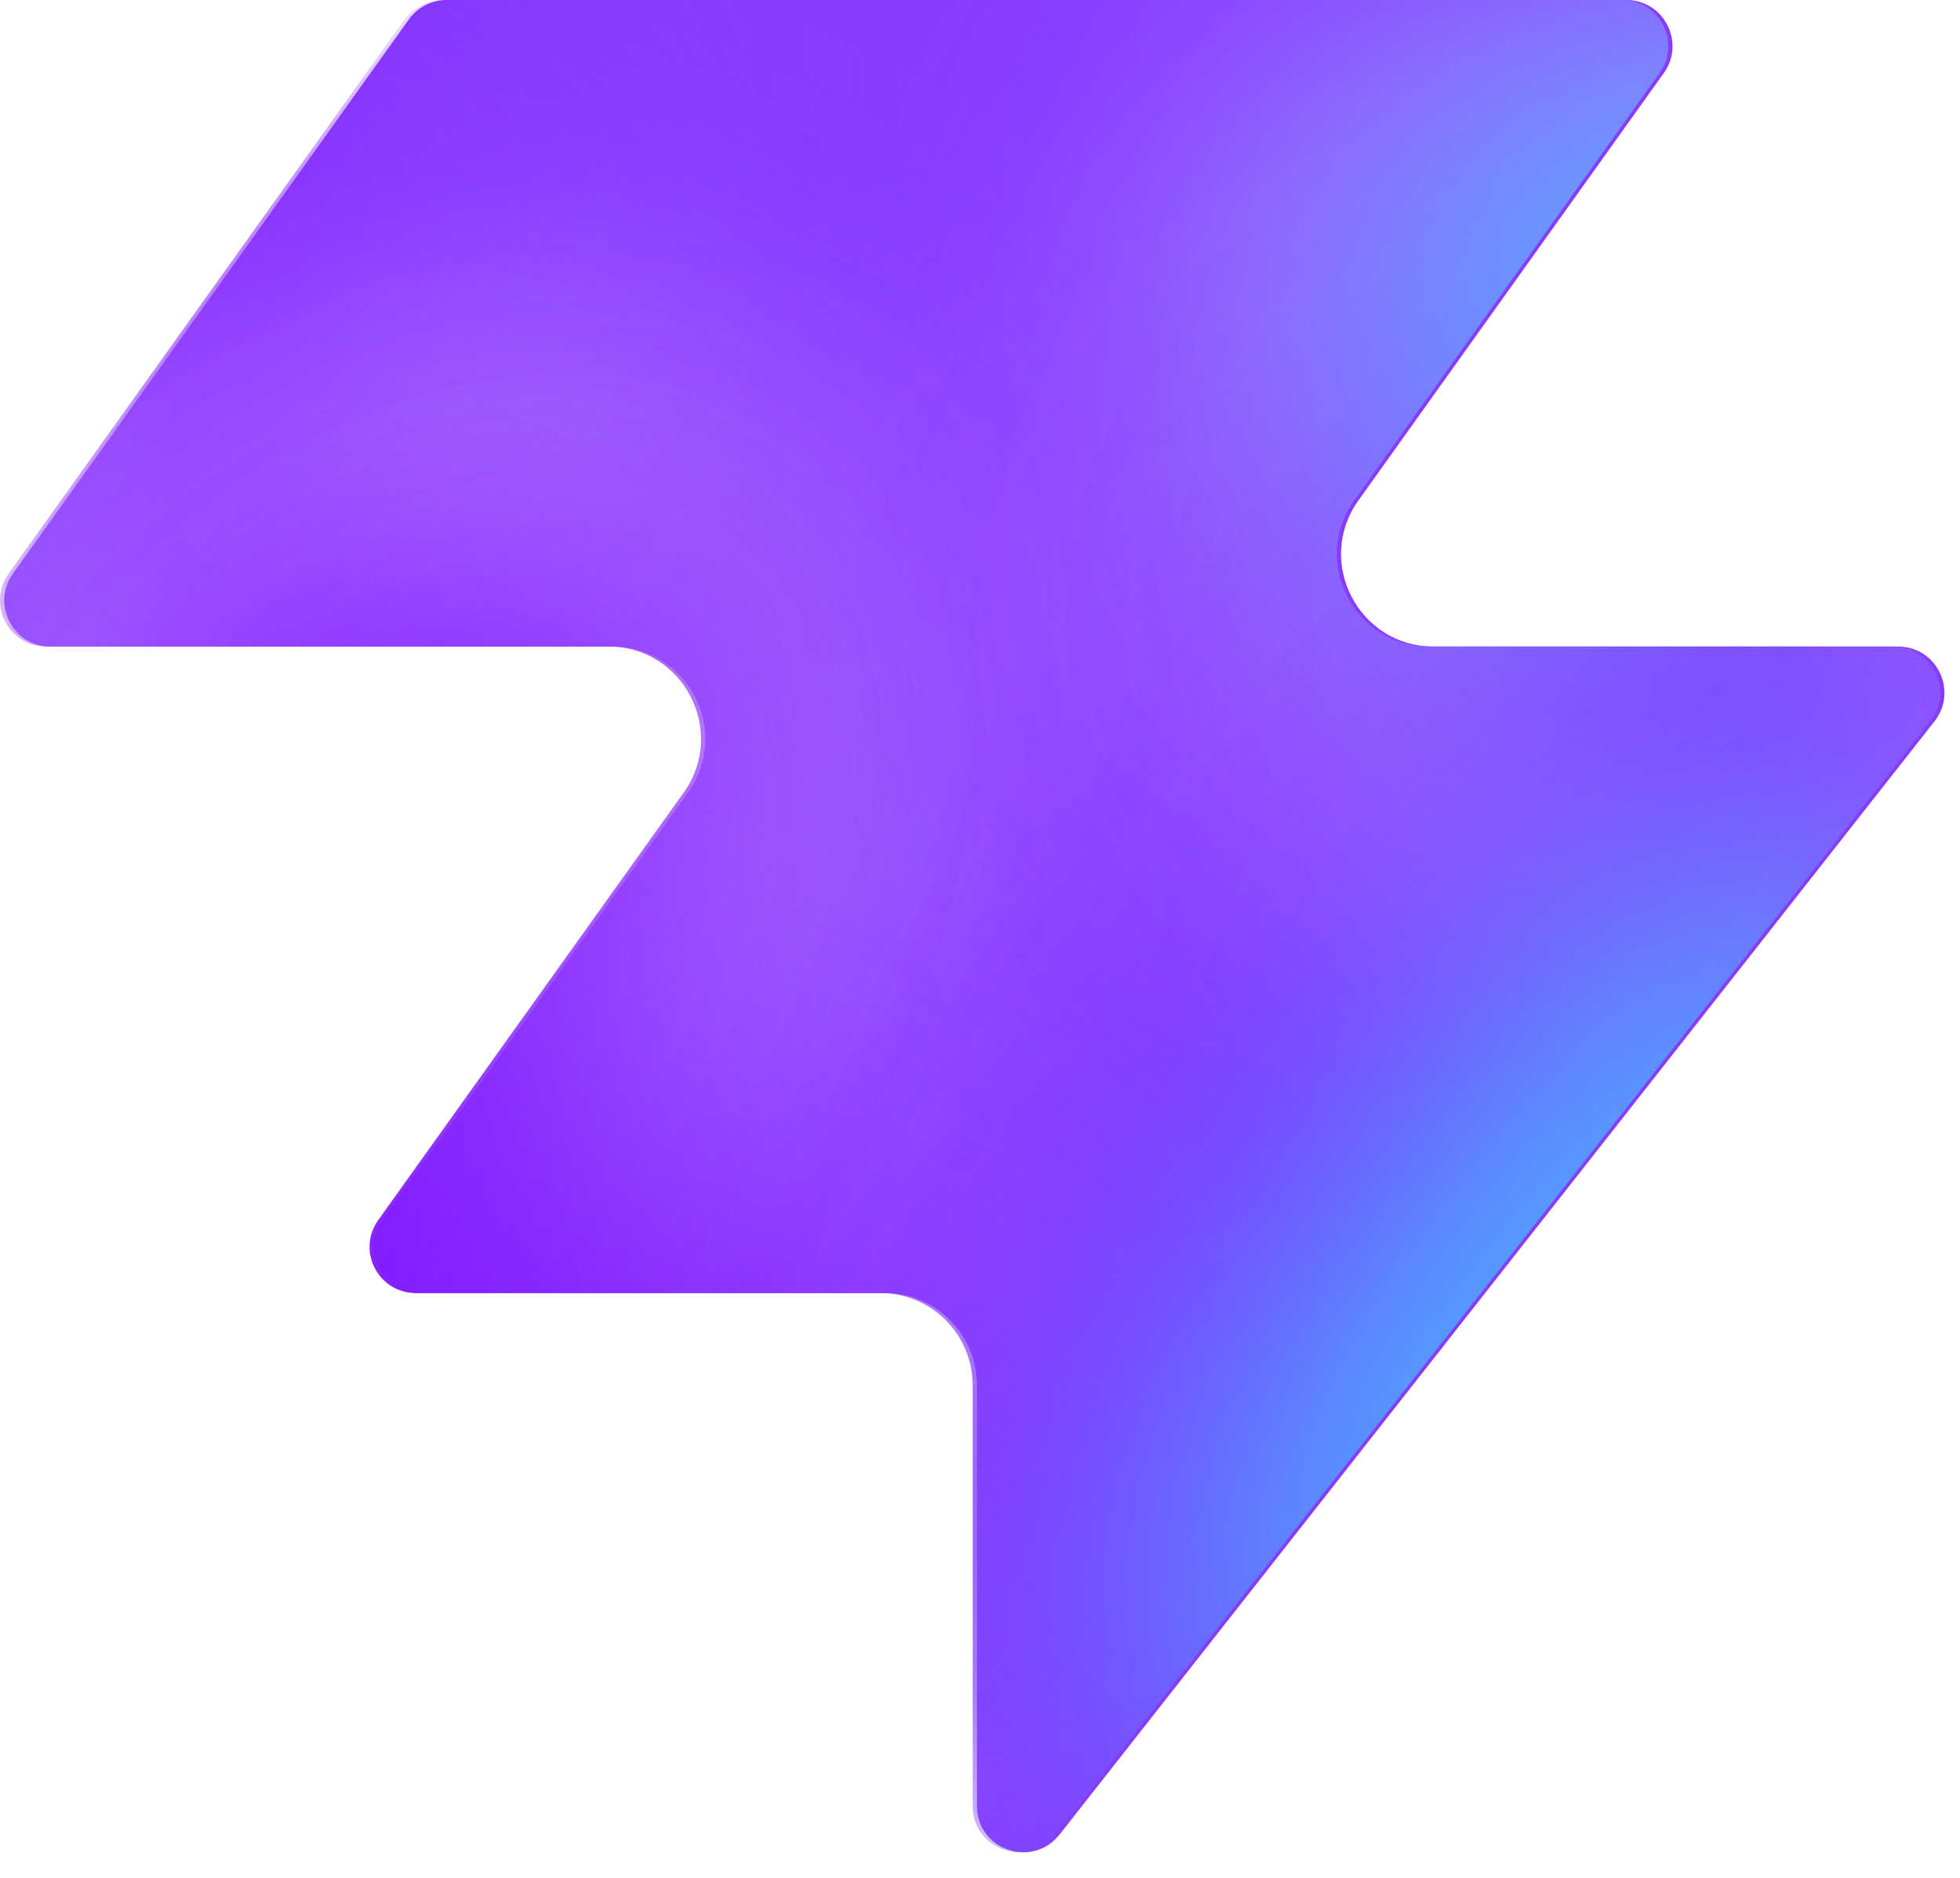
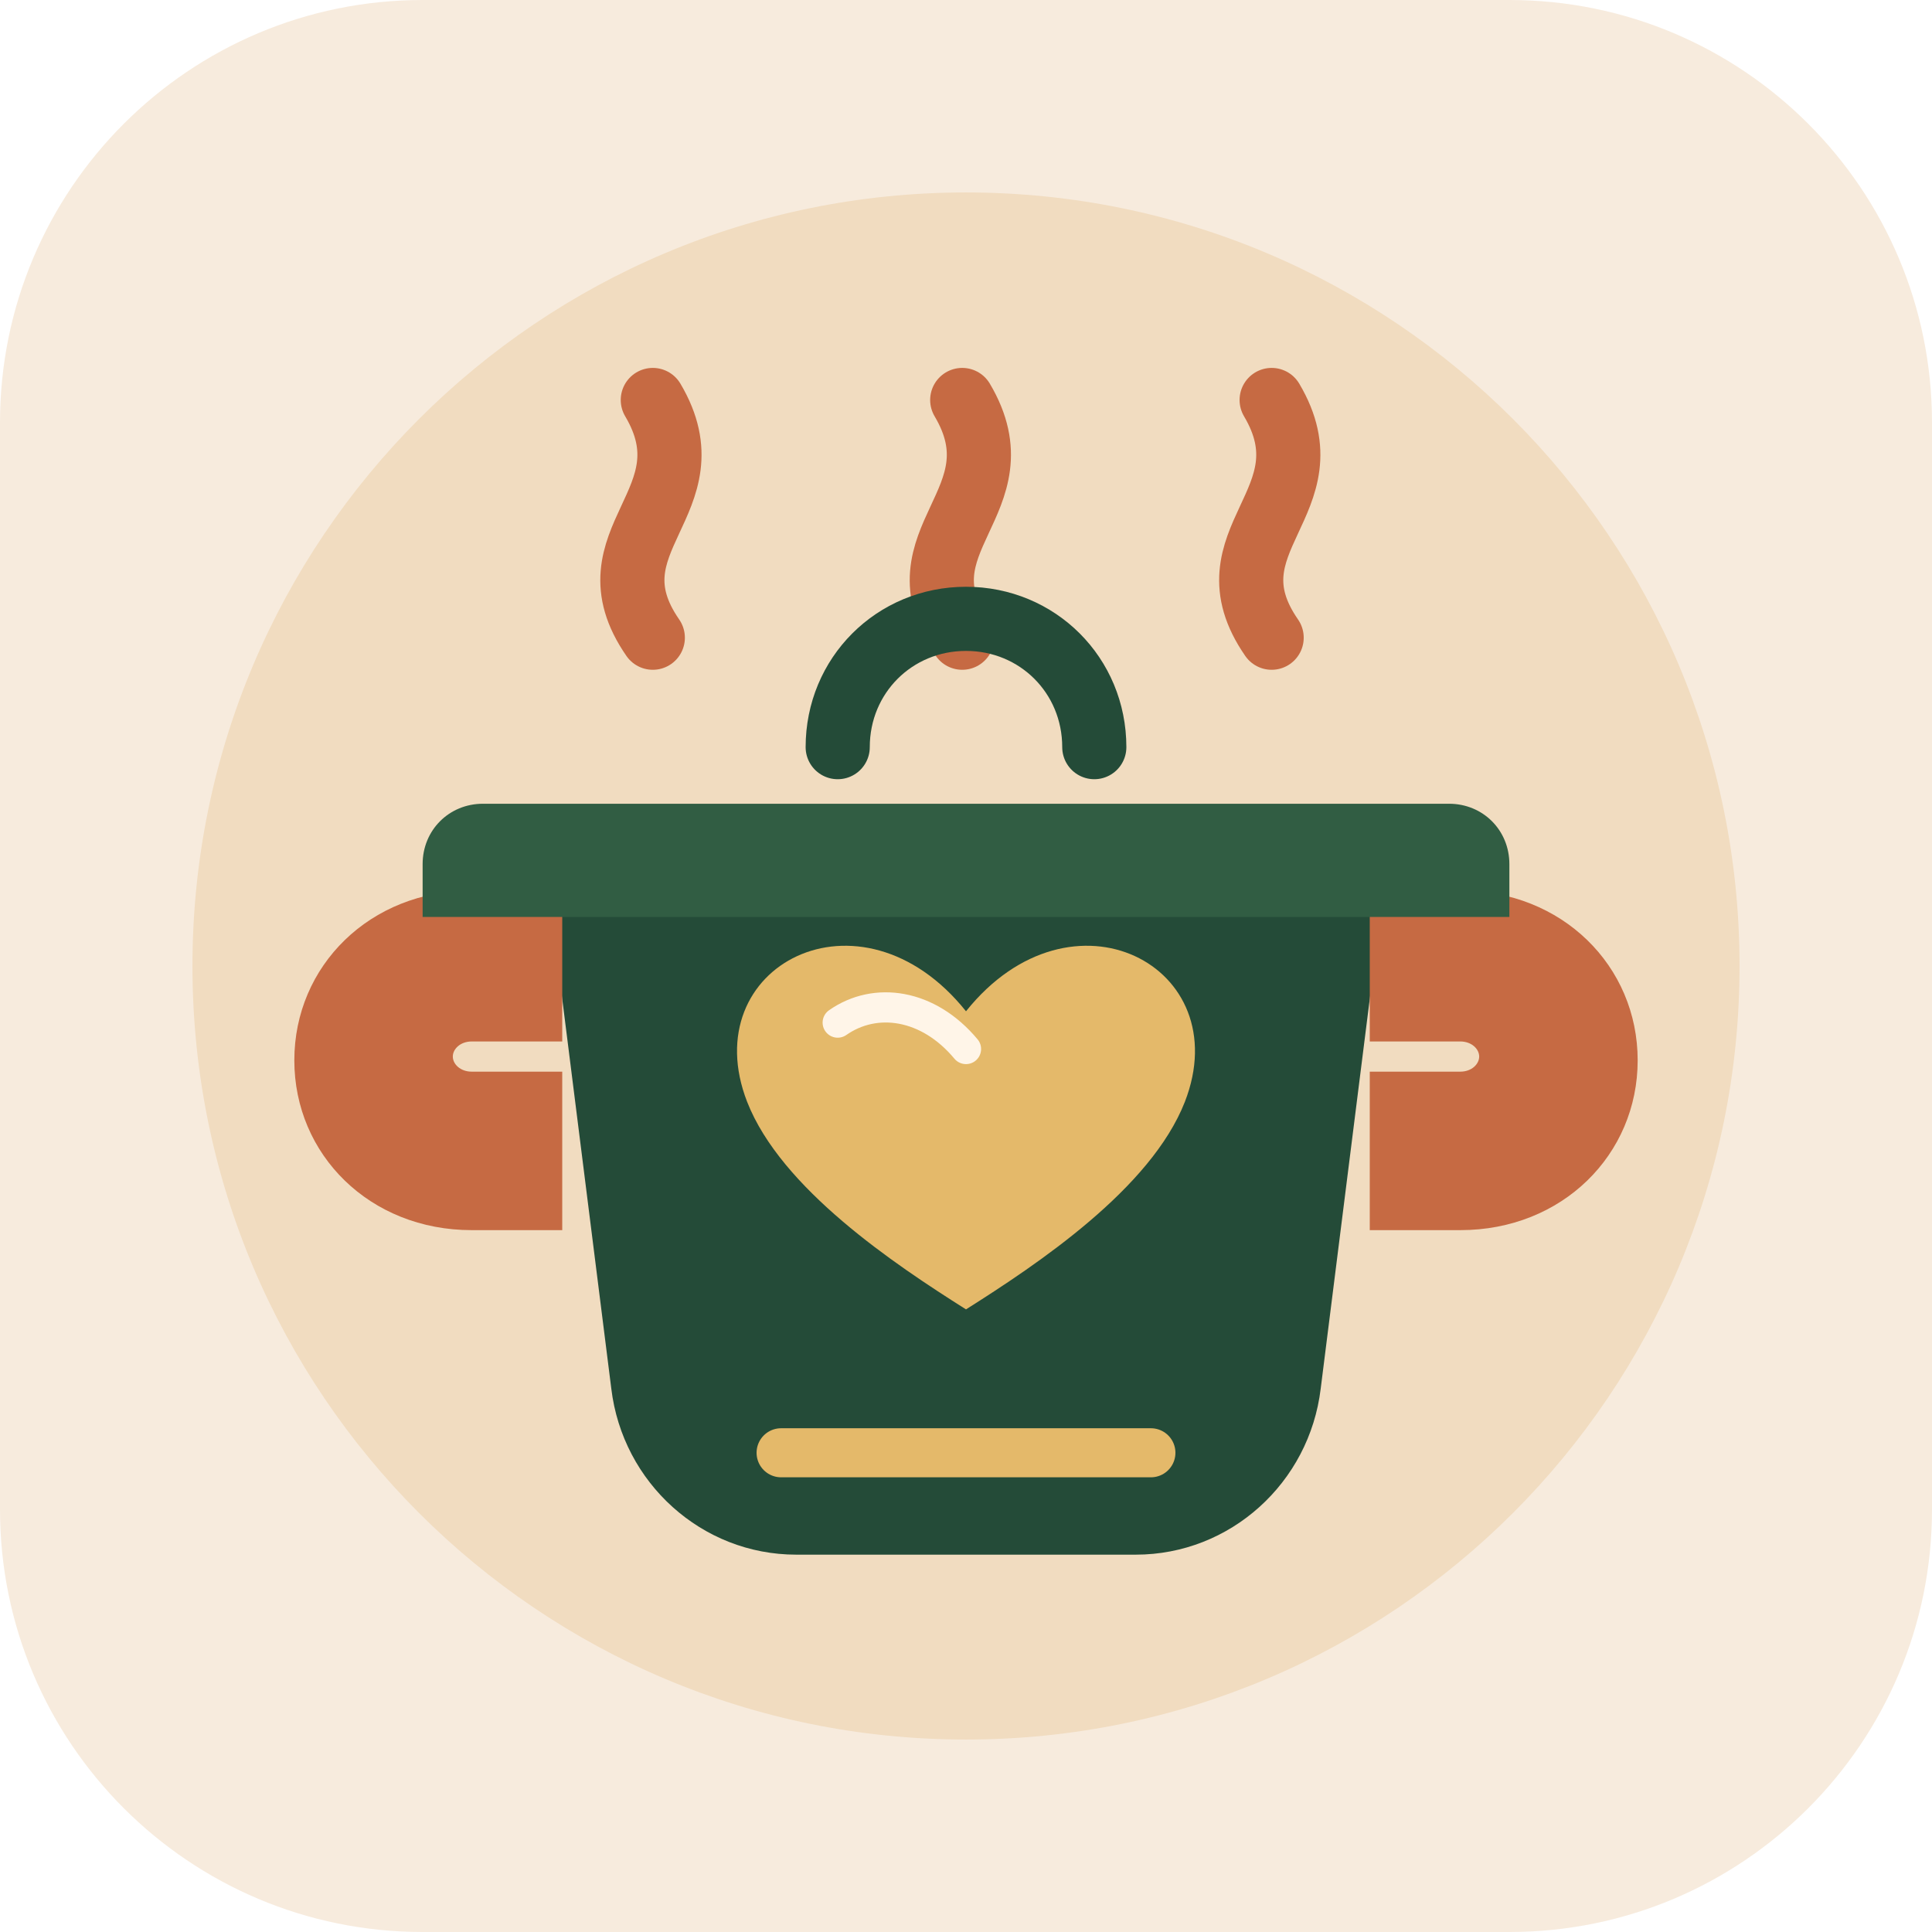
- <svg xmlns="http://www.w3.org/2000/svg" width="48" height="46" fill="none" viewBox="0 0 48 46">
-   <path fill="#863bff" d="M25.946 44.938c-.664.845-2.021.375-2.021-.698V33.937a2.26 2.26 0 0 0-2.262-2.262H10.287c-.92 0-1.456-1.04-.92-1.788l7.48-10.471c1.07-1.497 0-3.578-1.842-3.578H1.237c-.92 0-1.456-1.04-.92-1.788L10.013.474c.214-.297.556-.474.92-.474h28.894c.92 0 1.456 1.04.92 1.788l-7.48 10.471c-1.07 1.498 0 3.579 1.842 3.579h11.377c.943 0 1.473 1.088.89 1.83L25.947 44.94z" style="fill:#863bff;fill:color(display-p3 .525 .23 1);fill-opacity:1" />
-   <mask id="a" width="48" height="46" x="0" y="0" maskUnits="userSpaceOnUse" style="mask-type:alpha">
-     <path fill="#000" d="M25.842 44.938c-.664.844-2.021.375-2.021-.698V33.937a2.26 2.26 0 0 0-2.262-2.262H10.183c-.92 0-1.456-1.04-.92-1.788l7.48-10.471c1.07-1.498 0-3.579-1.842-3.579H1.133c-.92 0-1.456-1.04-.92-1.787L9.91.473c.214-.297.556-.474.92-.474h28.894c.92 0 1.456 1.04.92 1.788l-7.48 10.471c-1.07 1.498 0 3.578 1.842 3.578h11.377c.943 0 1.473 1.088.89 1.832L25.843 44.94z" style="fill:#000;fill-opacity:1" />
-   </mask>
-   <g mask="url(#a)">
-     <g filter="url(#b)">
-       <ellipse cx="5.508" cy="14.704" fill="#ede6ff" rx="5.508" ry="14.704" style="fill:#ede6ff;fill:color(display-p3 .927 .903 1);fill-opacity:1" transform="matrix(.00324 1 1 -.00324 -4.47 31.516)" />
-     </g>
-     <g filter="url(#c)">
-       <ellipse cx="10.399" cy="29.851" fill="#ede6ff" rx="10.399" ry="29.851" style="fill:#ede6ff;fill:color(display-p3 .927 .903 1);fill-opacity:1" transform="matrix(.00324 1 1 -.00324 -39.328 7.883)" />
-     </g>
-     <g filter="url(#d)">
-       <ellipse cx="5.508" cy="30.487" fill="#7e14ff" rx="5.508" ry="30.487" style="fill:#7e14ff;fill:color(display-p3 .492 .077 1);fill-opacity:1" transform="rotate(89.814 -25.913 -14.639)scale(1 -1)" />
-     </g>
-     <g filter="url(#e)">
-       <ellipse cx="5.508" cy="30.599" fill="#7e14ff" rx="5.508" ry="30.599" style="fill:#7e14ff;fill:color(display-p3 .492 .077 1);fill-opacity:1" transform="rotate(89.814 -32.644 -3.334)scale(1 -1)" />
-     </g>
-     <g filter="url(#f)">
-       <ellipse cx="5.508" cy="30.599" fill="#7e14ff" rx="5.508" ry="30.599" style="fill:#7e14ff;fill:color(display-p3 .492 .077 1);fill-opacity:1" transform="matrix(.00324 1 1 -.00324 -34.34 30.47)" />
-     </g>
-     <g filter="url(#g)">
-       <ellipse cx="14.072" cy="22.078" fill="#ede6ff" rx="14.072" ry="22.078" style="fill:#ede6ff;fill:color(display-p3 .927 .903 1);fill-opacity:1" transform="rotate(93.35 24.506 48.493)scale(-1 1)" />
-     </g>
-     <g filter="url(#h)">
-       <ellipse cx="3.47" cy="21.501" fill="#7e14ff" rx="3.47" ry="21.501" style="fill:#7e14ff;fill:color(display-p3 .492 .077 1);fill-opacity:1" transform="rotate(89.009 28.708 47.59)scale(-1 1)" />
-     </g>
-     <g filter="url(#i)">
-       <ellipse cx="3.47" cy="21.501" fill="#7e14ff" rx="3.47" ry="21.501" style="fill:#7e14ff;fill:color(display-p3 .492 .077 1);fill-opacity:1" transform="rotate(89.009 28.708 47.59)scale(-1 1)" />
-     </g>
-     <g filter="url(#j)">
-       <ellipse cx=".387" cy="8.972" fill="#7e14ff" rx="4.407" ry="29.108" style="fill:#7e14ff;fill:color(display-p3 .492 .077 1);fill-opacity:1" transform="rotate(39.51 .387 8.972)" />
-     </g>
-     <g filter="url(#k)">
-       <ellipse cx="47.523" cy="-6.092" fill="#7e14ff" rx="4.407" ry="29.108" style="fill:#7e14ff;fill:color(display-p3 .492 .077 1);fill-opacity:1" transform="rotate(37.892 47.523 -6.092)" />
-     </g>
-     <g filter="url(#l)">
-       <ellipse cx="41.412" cy="6.333" fill="#47bfff" rx="5.971" ry="9.665" style="fill:#47bfff;fill:color(display-p3 .28 .748 1);fill-opacity:1" transform="rotate(37.892 41.412 6.333)" />
-     </g>
-     <g filter="url(#m)">
-       <ellipse cx="-1.879" cy="38.332" fill="#7e14ff" rx="4.407" ry="29.108" style="fill:#7e14ff;fill:color(display-p3 .492 .077 1);fill-opacity:1" transform="rotate(37.892 -1.88 38.332)" />
-     </g>
-     <g filter="url(#n)">
-       <ellipse cx="-1.879" cy="38.332" fill="#7e14ff" rx="4.407" ry="29.108" style="fill:#7e14ff;fill:color(display-p3 .492 .077 1);fill-opacity:1" transform="rotate(37.892 -1.88 38.332)" />
-     </g>
-     <g filter="url(#o)">
-       <ellipse cx="35.651" cy="29.907" fill="#7e14ff" rx="4.407" ry="29.108" style="fill:#7e14ff;fill:color(display-p3 .492 .077 1);fill-opacity:1" transform="rotate(37.892 35.651 29.907)" />
-     </g>
-     <g filter="url(#p)">
-       <ellipse cx="38.418" cy="32.4" fill="#47bfff" rx="5.971" ry="15.297" style="fill:#47bfff;fill:color(display-p3 .28 .748 1);fill-opacity:1" transform="rotate(37.892 38.418 32.4)" />
-     </g>
-   </g>
-   <defs>
-     <filter id="b" width="60.045" height="41.654" x="-19.77" y="16.149" color-interpolation-filters="sRGB" filterUnits="userSpaceOnUse">
-       <feFlood flood-opacity="0" result="BackgroundImageFix" />
-       <feBlend in="SourceGraphic" in2="BackgroundImageFix" result="shape" />
-       <feGaussianBlur result="effect1_foregroundBlur_2002_17158" stdDeviation="7.659" />
-     </filter>
-     <filter id="c" width="90.34" height="51.437" x="-54.613" y="-7.533" color-interpolation-filters="sRGB" filterUnits="userSpaceOnUse">
-       <feFlood flood-opacity="0" result="BackgroundImageFix" />
-       <feBlend in="SourceGraphic" in2="BackgroundImageFix" result="shape" />
-       <feGaussianBlur result="effect1_foregroundBlur_2002_17158" stdDeviation="7.659" />
-     </filter>
-     <filter id="d" width="79.355" height="29.4" x="-49.64" y="2.03" color-interpolation-filters="sRGB" filterUnits="userSpaceOnUse">
-       <feFlood flood-opacity="0" result="BackgroundImageFix" />
-       <feBlend in="SourceGraphic" in2="BackgroundImageFix" result="shape" />
-       <feGaussianBlur result="effect1_foregroundBlur_2002_17158" stdDeviation="4.596" />
-     </filter>
-     <filter id="e" width="79.579" height="29.4" x="-45.045" y="20.029" color-interpolation-filters="sRGB" filterUnits="userSpaceOnUse">
-       <feFlood flood-opacity="0" result="BackgroundImageFix" />
-       <feBlend in="SourceGraphic" in2="BackgroundImageFix" result="shape" />
-       <feGaussianBlur result="effect1_foregroundBlur_2002_17158" stdDeviation="4.596" />
-     </filter>
-     <filter id="f" width="79.579" height="29.4" x="-43.513" y="21.178" color-interpolation-filters="sRGB" filterUnits="userSpaceOnUse">
-       <feFlood flood-opacity="0" result="BackgroundImageFix" />
-       <feBlend in="SourceGraphic" in2="BackgroundImageFix" result="shape" />
-       <feGaussianBlur result="effect1_foregroundBlur_2002_17158" stdDeviation="4.596" />
-     </filter>
-     <filter id="g" width="74.749" height="58.852" x="15.756" y="-17.901" color-interpolation-filters="sRGB" filterUnits="userSpaceOnUse">
-       <feFlood flood-opacity="0" result="BackgroundImageFix" />
-       <feBlend in="SourceGraphic" in2="BackgroundImageFix" result="shape" />
-       <feGaussianBlur result="effect1_foregroundBlur_2002_17158" stdDeviation="7.659" />
-     </filter>
-     <filter id="h" width="61.377" height="25.362" x="23.548" y="2.284" color-interpolation-filters="sRGB" filterUnits="userSpaceOnUse">
-       <feFlood flood-opacity="0" result="BackgroundImageFix" />
-       <feBlend in="SourceGraphic" in2="BackgroundImageFix" result="shape" />
-       <feGaussianBlur result="effect1_foregroundBlur_2002_17158" stdDeviation="4.596" />
-     </filter>
-     <filter id="i" width="61.377" height="25.362" x="23.548" y="2.284" color-interpolation-filters="sRGB" filterUnits="userSpaceOnUse">
-       <feFlood flood-opacity="0" result="BackgroundImageFix" />
-       <feBlend in="SourceGraphic" in2="BackgroundImageFix" result="shape" />
-       <feGaussianBlur result="effect1_foregroundBlur_2002_17158" stdDeviation="4.596" />
-     </filter>
-     <filter id="j" width="56.045" height="63.649" x="-27.636" y="-22.853" color-interpolation-filters="sRGB" filterUnits="userSpaceOnUse">
-       <feFlood flood-opacity="0" result="BackgroundImageFix" />
-       <feBlend in="SourceGraphic" in2="BackgroundImageFix" result="shape" />
-       <feGaussianBlur result="effect1_foregroundBlur_2002_17158" stdDeviation="4.596" />
-     </filter>
-     <filter id="k" width="54.814" height="64.646" x="20.116" y="-38.415" color-interpolation-filters="sRGB" filterUnits="userSpaceOnUse">
-       <feFlood flood-opacity="0" result="BackgroundImageFix" />
-       <feBlend in="SourceGraphic" in2="BackgroundImageFix" result="shape" />
-       <feGaussianBlur result="effect1_foregroundBlur_2002_17158" stdDeviation="4.596" />
-     </filter>
-     <filter id="l" width="33.541" height="35.313" x="24.641" y="-11.323" color-interpolation-filters="sRGB" filterUnits="userSpaceOnUse">
-       <feFlood flood-opacity="0" result="BackgroundImageFix" />
-       <feBlend in="SourceGraphic" in2="BackgroundImageFix" result="shape" />
-       <feGaussianBlur result="effect1_foregroundBlur_2002_17158" stdDeviation="4.596" />
-     </filter>
-     <filter id="m" width="54.814" height="64.646" x="-29.286" y="6.009" color-interpolation-filters="sRGB" filterUnits="userSpaceOnUse">
-       <feFlood flood-opacity="0" result="BackgroundImageFix" />
-       <feBlend in="SourceGraphic" in2="BackgroundImageFix" result="shape" />
-       <feGaussianBlur result="effect1_foregroundBlur_2002_17158" stdDeviation="4.596" />
-     </filter>
-     <filter id="n" width="54.814" height="64.646" x="-29.286" y="6.009" color-interpolation-filters="sRGB" filterUnits="userSpaceOnUse">
-       <feFlood flood-opacity="0" result="BackgroundImageFix" />
-       <feBlend in="SourceGraphic" in2="BackgroundImageFix" result="shape" />
-       <feGaussianBlur result="effect1_foregroundBlur_2002_17158" stdDeviation="4.596" />
-     </filter>
-     <filter id="o" width="54.814" height="64.646" x="8.244" y="-2.416" color-interpolation-filters="sRGB" filterUnits="userSpaceOnUse">
-       <feFlood flood-opacity="0" result="BackgroundImageFix" />
-       <feBlend in="SourceGraphic" in2="BackgroundImageFix" result="shape" />
-       <feGaussianBlur result="effect1_foregroundBlur_2002_17158" stdDeviation="4.596" />
-     </filter>
-     <filter id="p" width="39.409" height="43.623" x="18.713" y="10.588" color-interpolation-filters="sRGB" filterUnits="userSpaceOnUse">
-       <feFlood flood-opacity="0" result="BackgroundImageFix" />
-       <feBlend in="SourceGraphic" in2="BackgroundImageFix" result="shape" />
-       <feGaussianBlur result="effect1_foregroundBlur_2002_17158" stdDeviation="4.596" />
-     </filter>
-   </defs>
+ <svg xmlns="http://www.w3.org/2000/svg" viewBox="0 0 512 512">
+   <rect width="512" height="512" rx="112" fill="#F7EBDD" />
+   <circle cx="256" cy="256" r="205" fill="#F1DCC0" />
+   <path d="M173 169c-18-26 16-36 0-63m82 63c-18-26 16-36 0-63m82 63c-18-26 16-36 0-63" fill="none" stroke="#C66A43" stroke-width="17" stroke-linecap="round" />
+   <path d="M144 225h224l-18 143c-3 25-24 44-49 44h-90c-25 0-46-19-49-44z" fill="#244B38" />
+   <path d="M125 236c-27 0-47 20-47 45s20 45 47 45h24v-42h-24c-3 0-5-2-5-4s2-4 5-4h24v-40zM387 236c27 0 47 20 47 45s-20 45-47 45h-24v-42h24c3 0 5-2 5-4s-2-4-5-4h-24v-40z" fill="#C66A43" />
+   <path d="M128 213h256c9 0 16 7 16 16v14H112v-14c0-9 7-16 16-16z" fill="#315D43" />
+   <path d="M222 198c0-19 15-34 34-34s34 15 34 34" fill="none" stroke="#244B38" stroke-width="17" stroke-linecap="round" />
+   <path d="M256 268c-28-35-72-12-58 24 9 23 39 43 58 55 19-12 49-32 58-55 14-36-30-59-58-24z" fill="#E4B96A" />
+   <path d="M256 278c-10-12-24-14-34-7" fill="none" stroke="#FFF5E8" stroke-width="8" stroke-linecap="round" />
+   <path d="M207 385h98" stroke="#E4B96A" stroke-width="13" stroke-linecap="round" />
</svg>
